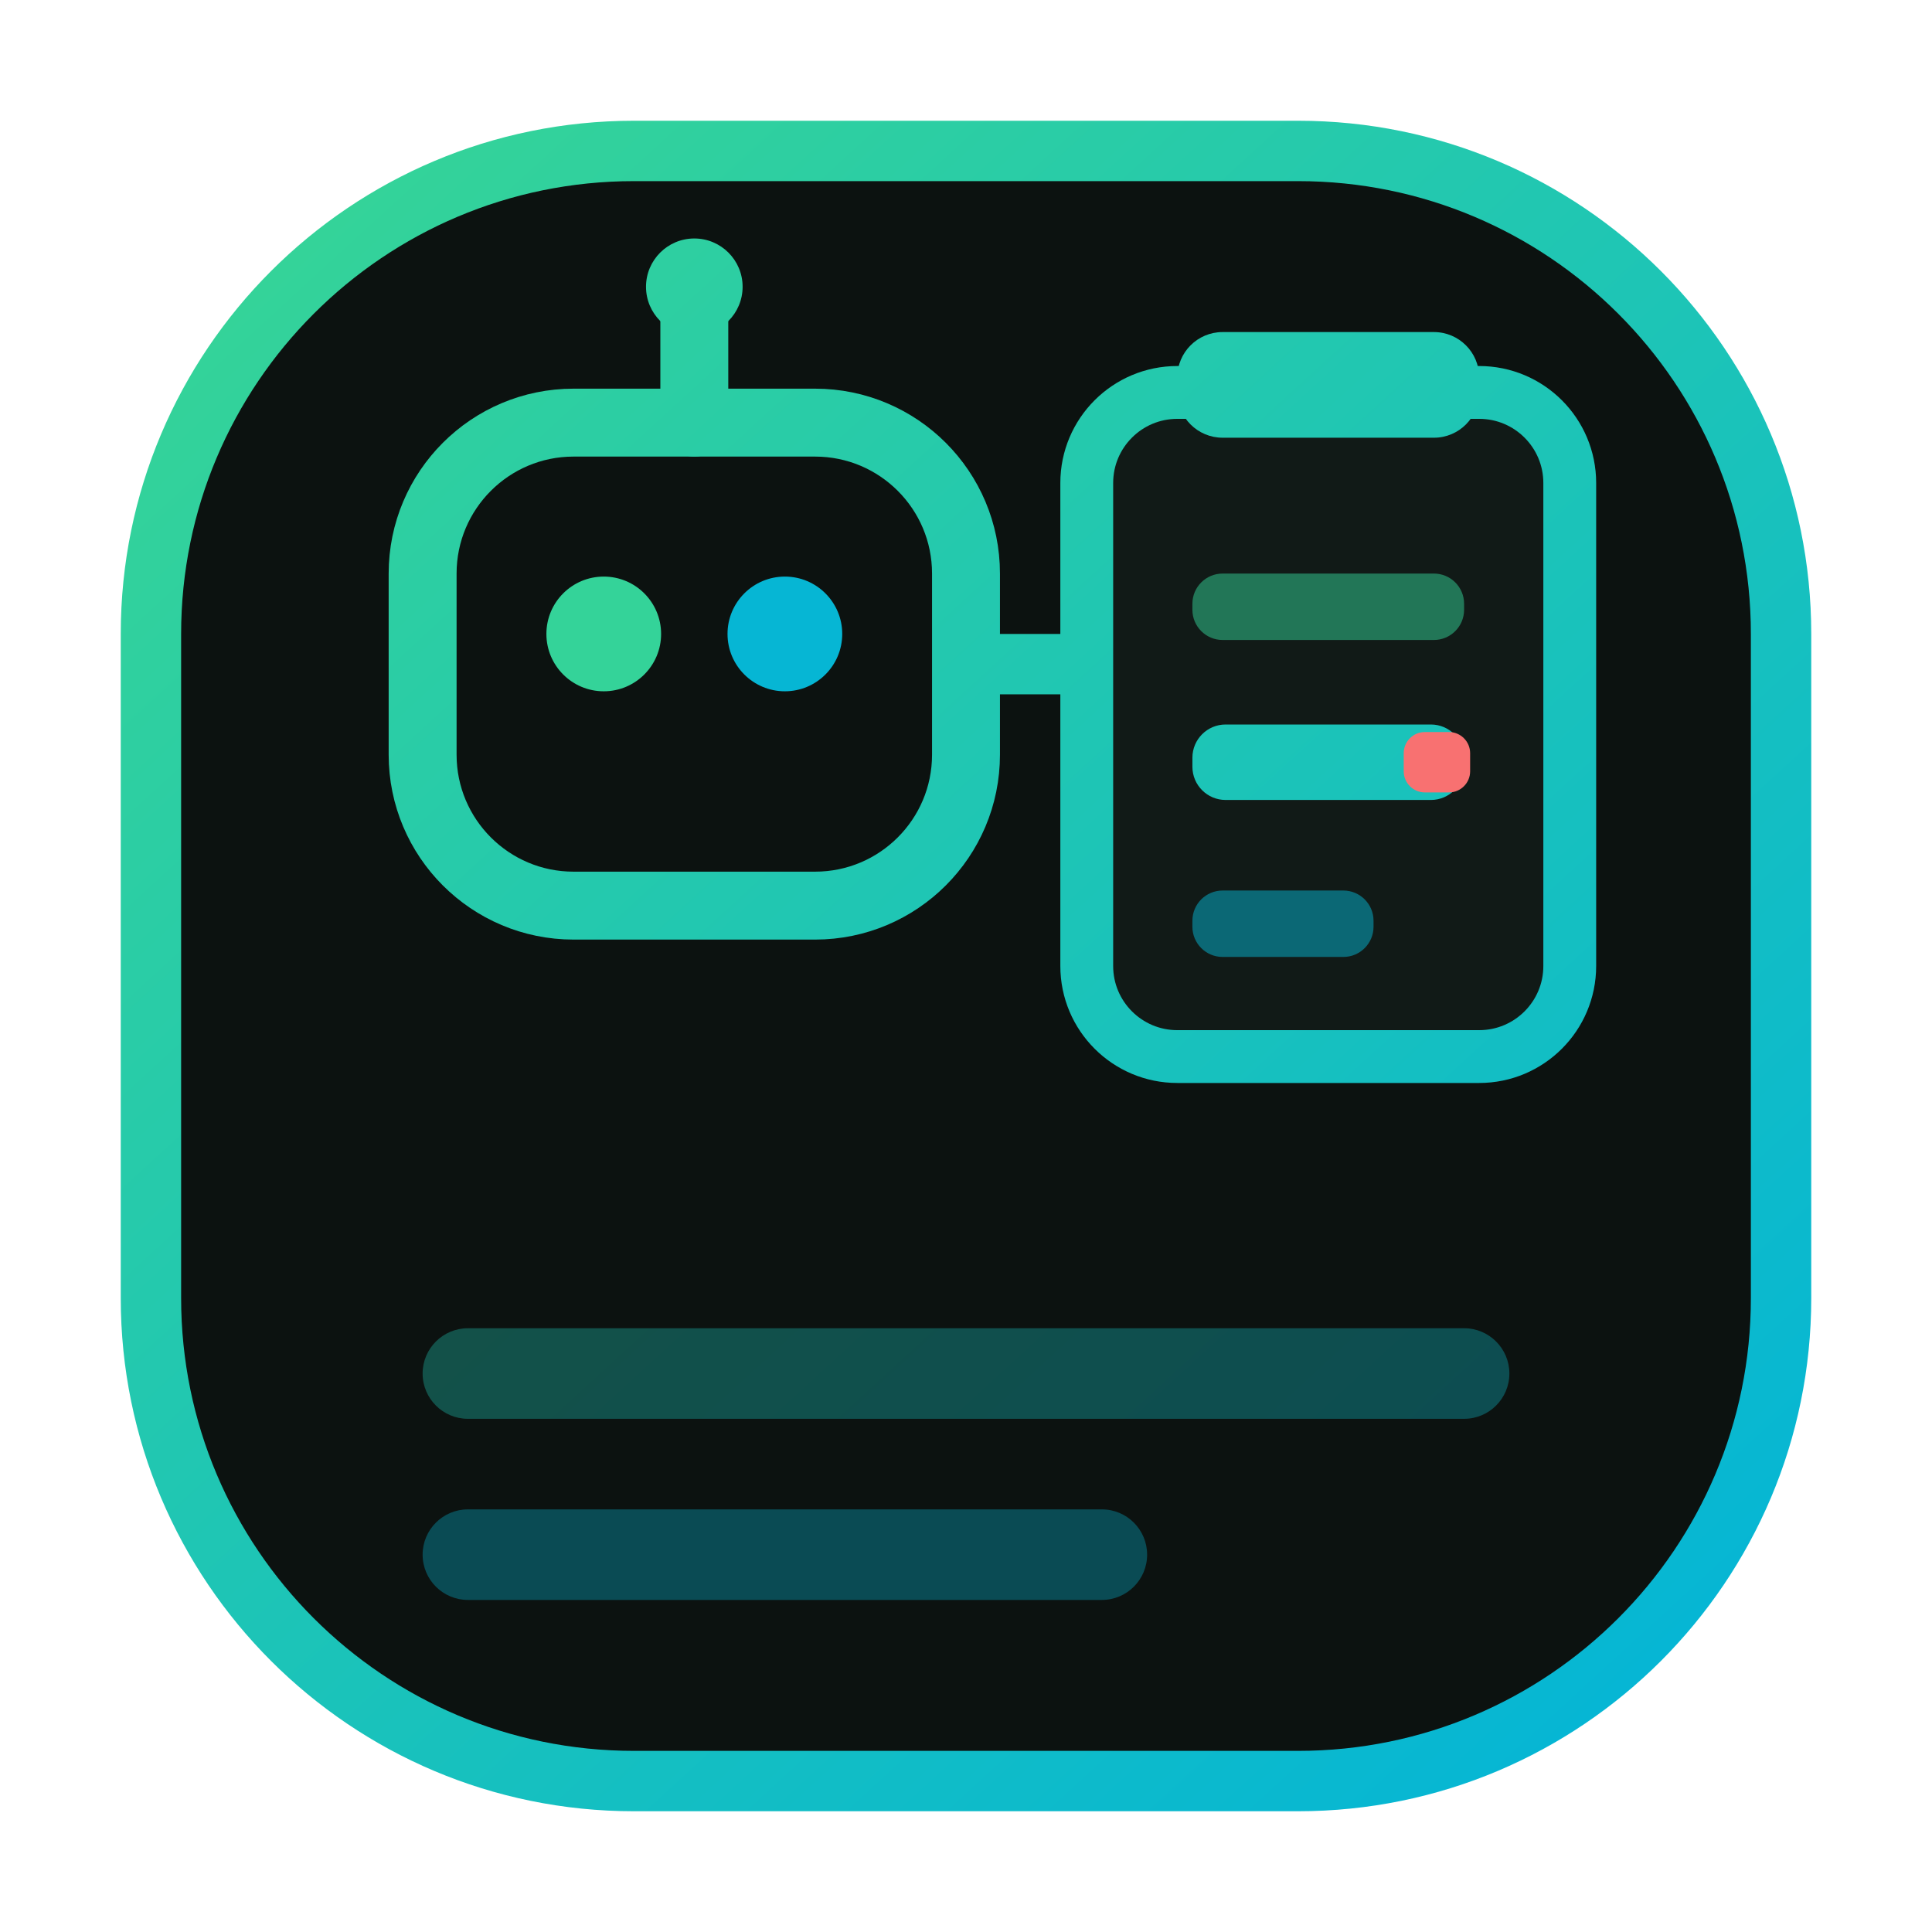
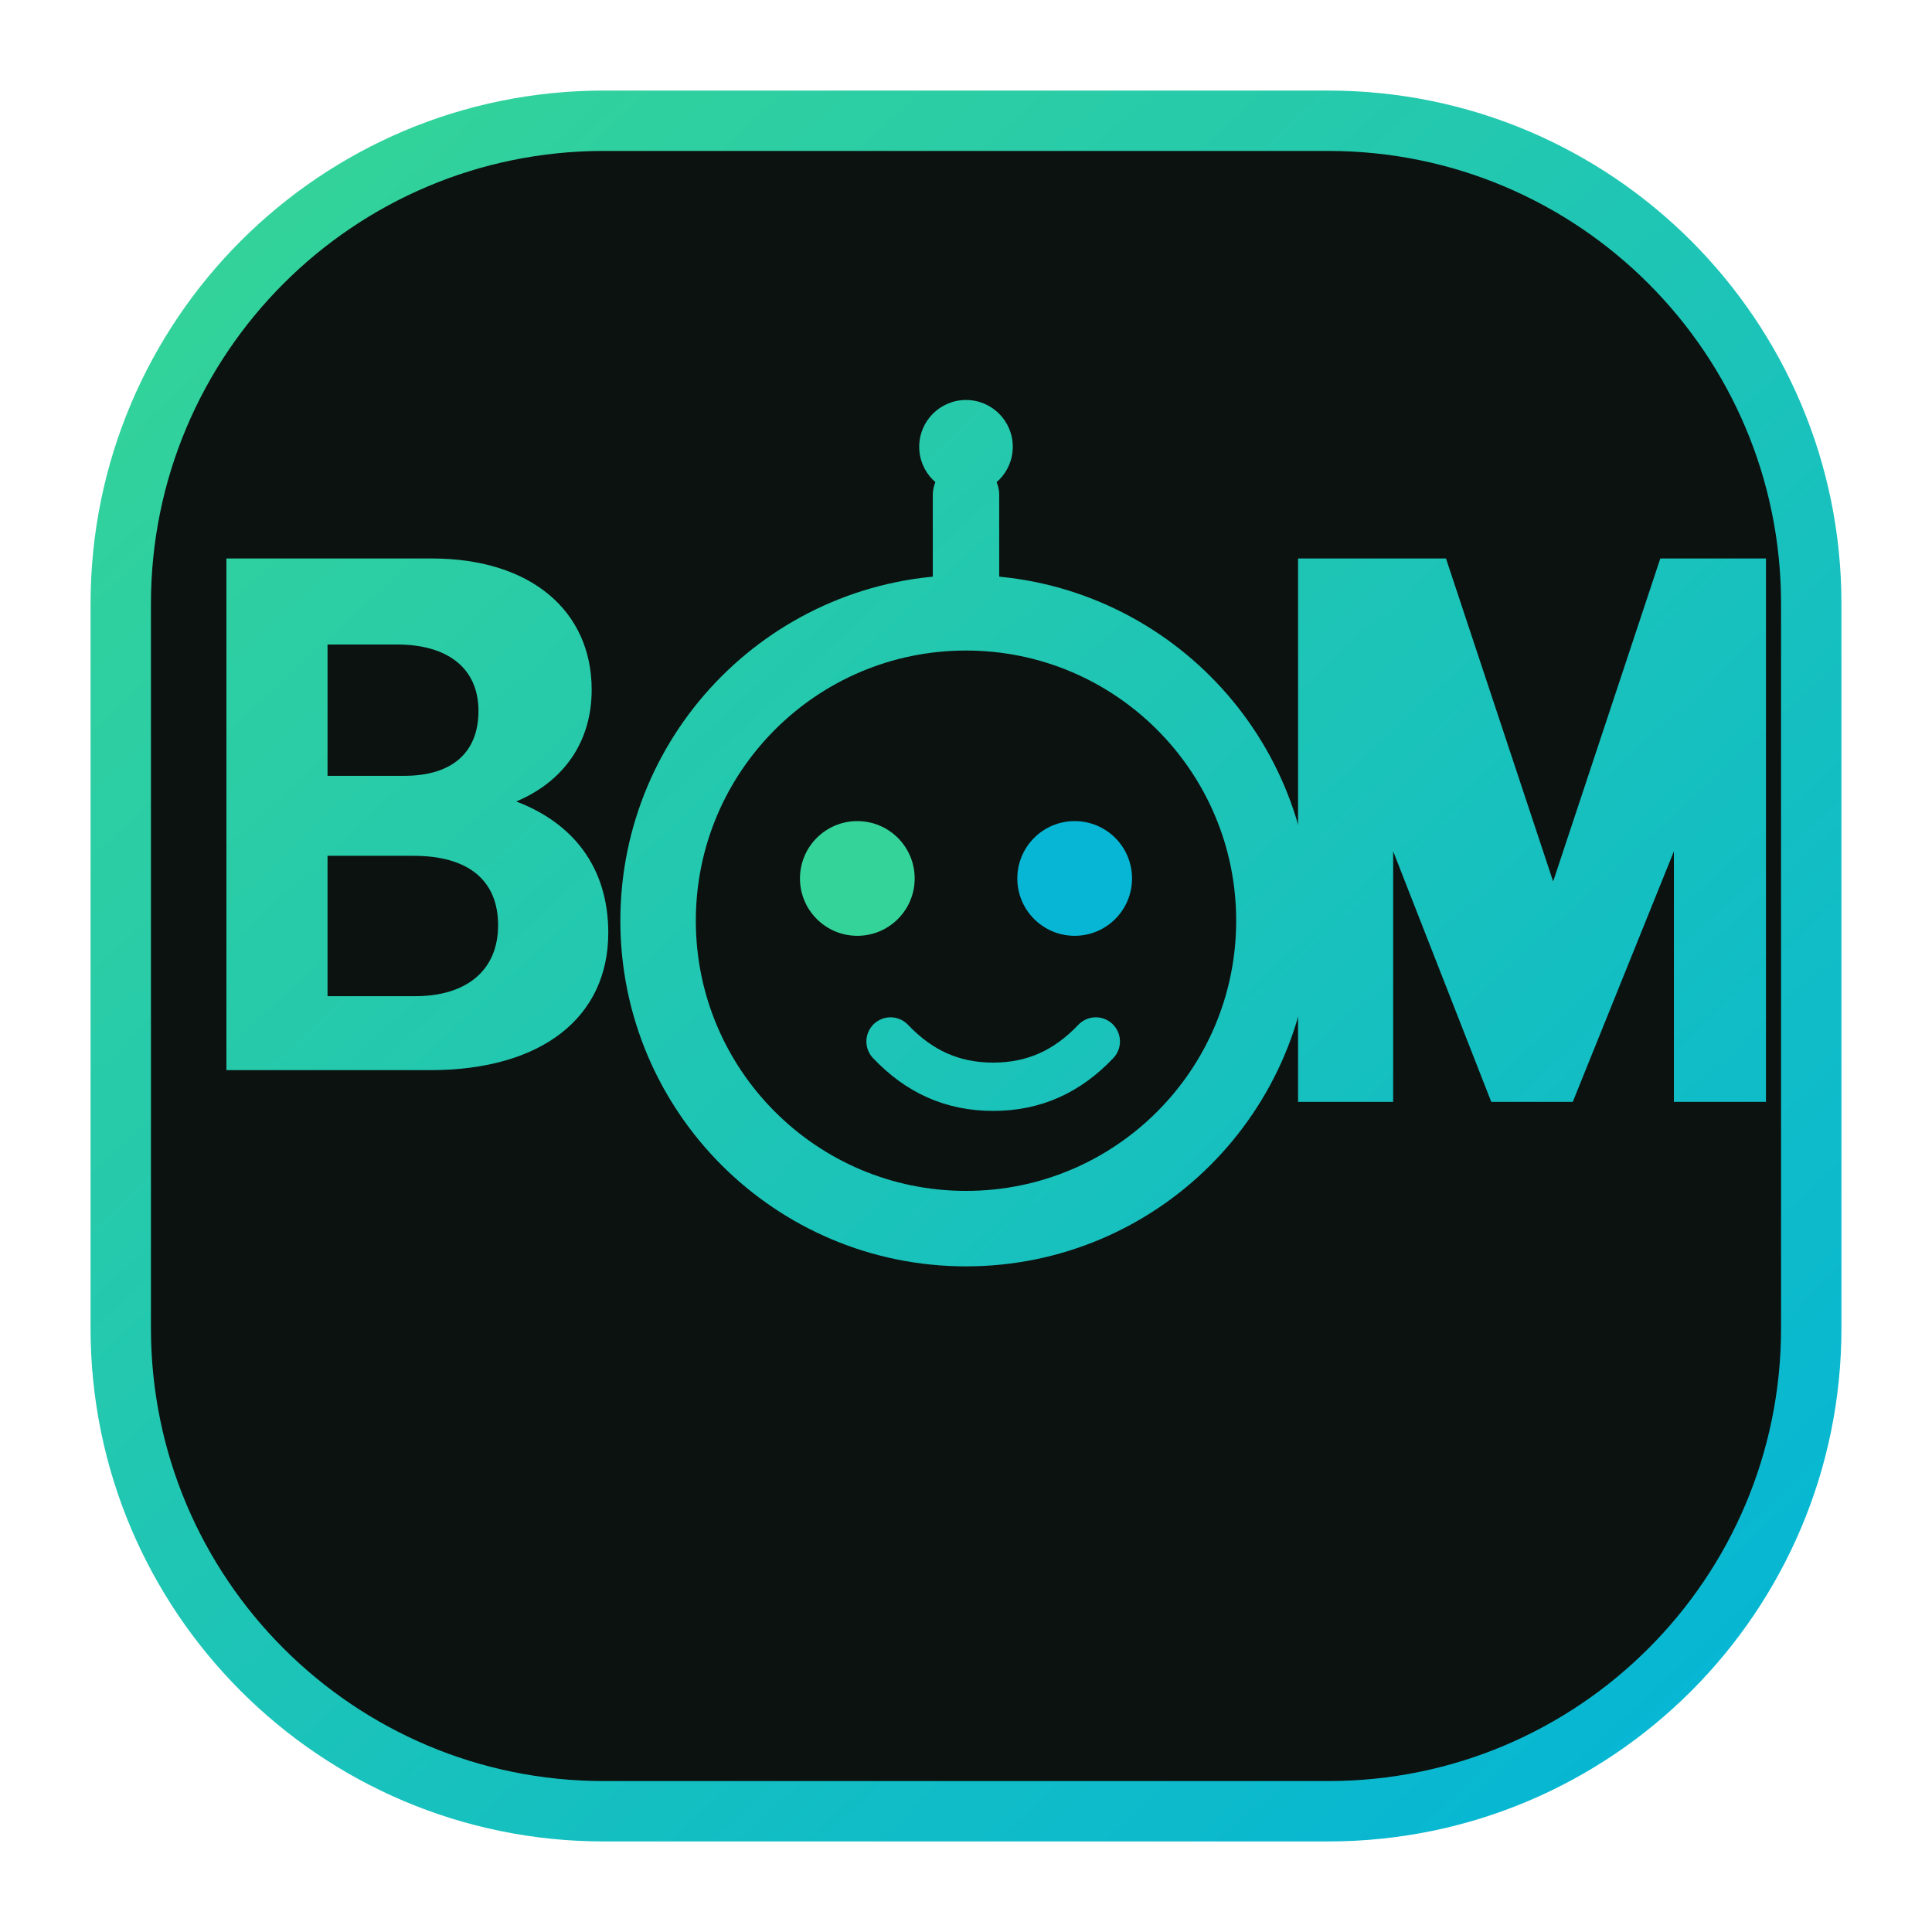
<svg xmlns="http://www.w3.org/2000/svg" viewBox="0 0 64 64" role="img" aria-label="agent-bom mark">
  <defs>
-     <linearGradient id="abm-chain" x1="10" y1="8" x2="54" y2="56" gradientUnits="userSpaceOnUse">
+     <linearGradient id="abm" x1="8" y1="6" x2="56" y2="58" gradientUnits="userSpaceOnUse">
      <stop offset="0%" stop-color="#34d399" />
      <stop offset="100%" stop-color="#06b6d4" />
    </linearGradient>
  </defs>
-   <rect x="5" y="5" width="54" height="54" rx="16" fill="#0c1210" stroke="url(#abm-chain)" stroke-width="2" />
-   <rect x="14" y="14" width="18" height="16" rx="5" fill="none" stroke="url(#abm-chain)" stroke-width="2.25" />
-   <circle cx="20" cy="21" r="1.9" fill="#34d399" />
-   <circle cx="26" cy="21" r="1.9" fill="#06b6d4" />
-   <path d="M23 14V10.5" stroke="url(#abm-chain)" stroke-width="2.25" stroke-linecap="round" />
-   <circle cx="23" cy="9.5" r="1.6" fill="url(#abm-chain)" />
-   <path d="M32 22h4" stroke="url(#abm-chain)" stroke-width="2" stroke-linecap="round" />
-   <rect x="36" y="13" width="16" height="22" rx="3" fill="#111a17" stroke="url(#abm-chain)" stroke-width="1.75" />
-   <rect x="39" y="11" width="10" height="3.5" rx="1.5" fill="url(#abm-chain)" />
-   <rect x="39.5" y="19" width="9" height="2.2" rx="1" fill="#34d399" fill-opacity="0.5" />
-   <rect x="39.5" y="24" width="9" height="2.5" rx="1.1" fill="url(#abm-chain)" />
-   <rect x="46.5" y="24.25" width="2.2" height="2" rx="0.7" fill="#f87171" />
-   <rect x="39.5" y="29.5" width="6" height="2.2" rx="1" fill="#06b6d4" fill-opacity="0.5" />
-   <rect x="14" y="44" width="36" height="3" rx="1.5" fill="url(#abm-chain)" fill-opacity="0.35" />
-   <rect x="14" y="50" width="24" height="3" rx="1.5" fill="#06b6d4" fill-opacity="0.35" />
+   <rect x="4" y="4" width="56" height="56" rx="16" fill="#0c1210" stroke="url(#abm)" stroke-width="2" />
+   <path fill="url(#abm)" d="M7.5 18.5h6.8c3.3 0 5.3 1.75 5.3 4.35 0 1.75-.95 3.05-2.5 3.7 1.85.7 3.05 2.15 3.05 4.35 0 2.8-2.2 4.55-5.9 4.55H7.5V18.5zm3.35 2.85v4.35h2.55c1.55 0 2.45-.75 2.45-2.15s-1-2.2-2.7-2.2h-2.3zm0 7v4.65h2.9c1.7 0 2.75-.85 2.75-2.35s-1-2.3-2.8-2.3h-2.85z" />
+   <circle cx="32" cy="30.5" r="10.2" fill="none" stroke="url(#abm)" stroke-width="2.5" />
+   <circle cx="28.4" cy="29.1" r="1.9" fill="#34d399" />
+   <circle cx="35.6" cy="29.1" r="1.9" fill="#06b6d4" />
+   <path d="M29.5 34.5c.95 1 2.05 1.5 3.4 1.5s2.45-.5 3.4-1.5" fill="none" stroke="url(#abm)" stroke-width="1.6" stroke-linecap="round" />
+   <path d="M32 20.3V16.4" stroke="url(#abm)" stroke-width="2.2" stroke-linecap="round" />
+   <circle cx="32" cy="14.8" r="1.55" fill="url(#abm)" />
+   <path fill="url(#abm)" d="M44.5 18.5h3.4l3.55 10.7 3.55-10.7H58.5v18h-3.05V28.2L52.1 36.5h-2.7l-3.25-8.3V36.5H43V18.5h1.5z" />
</svg>
